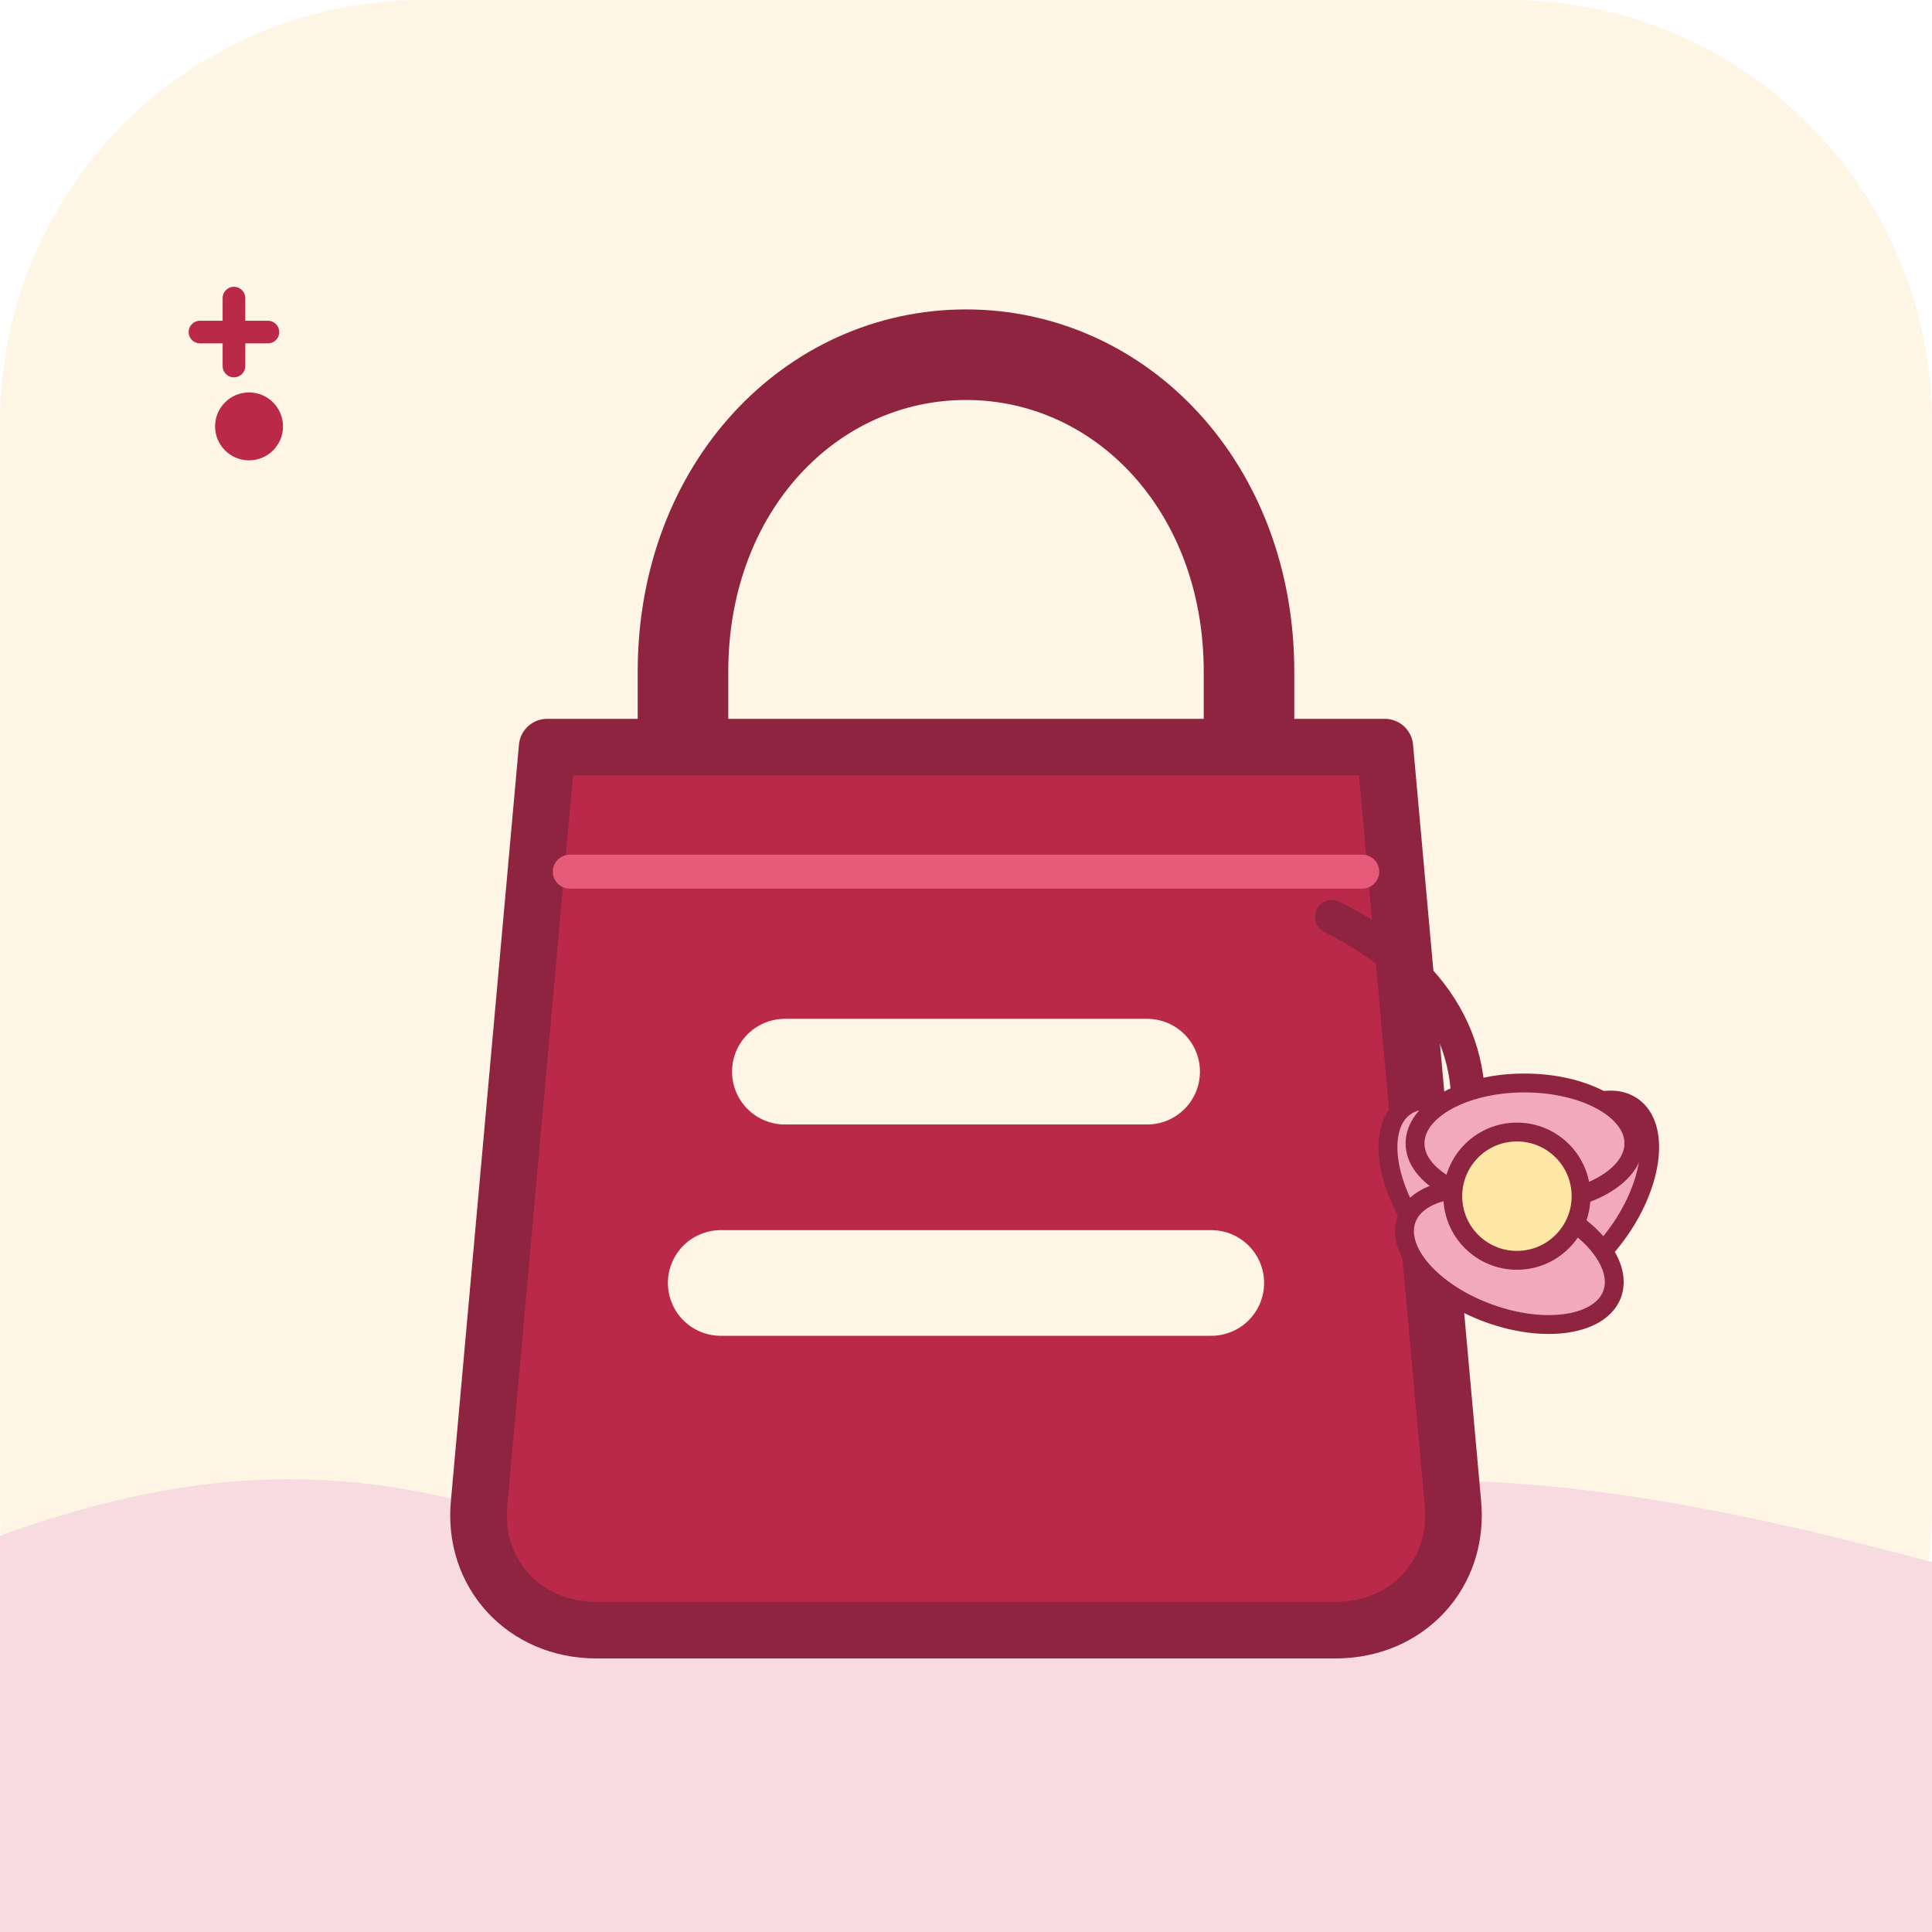
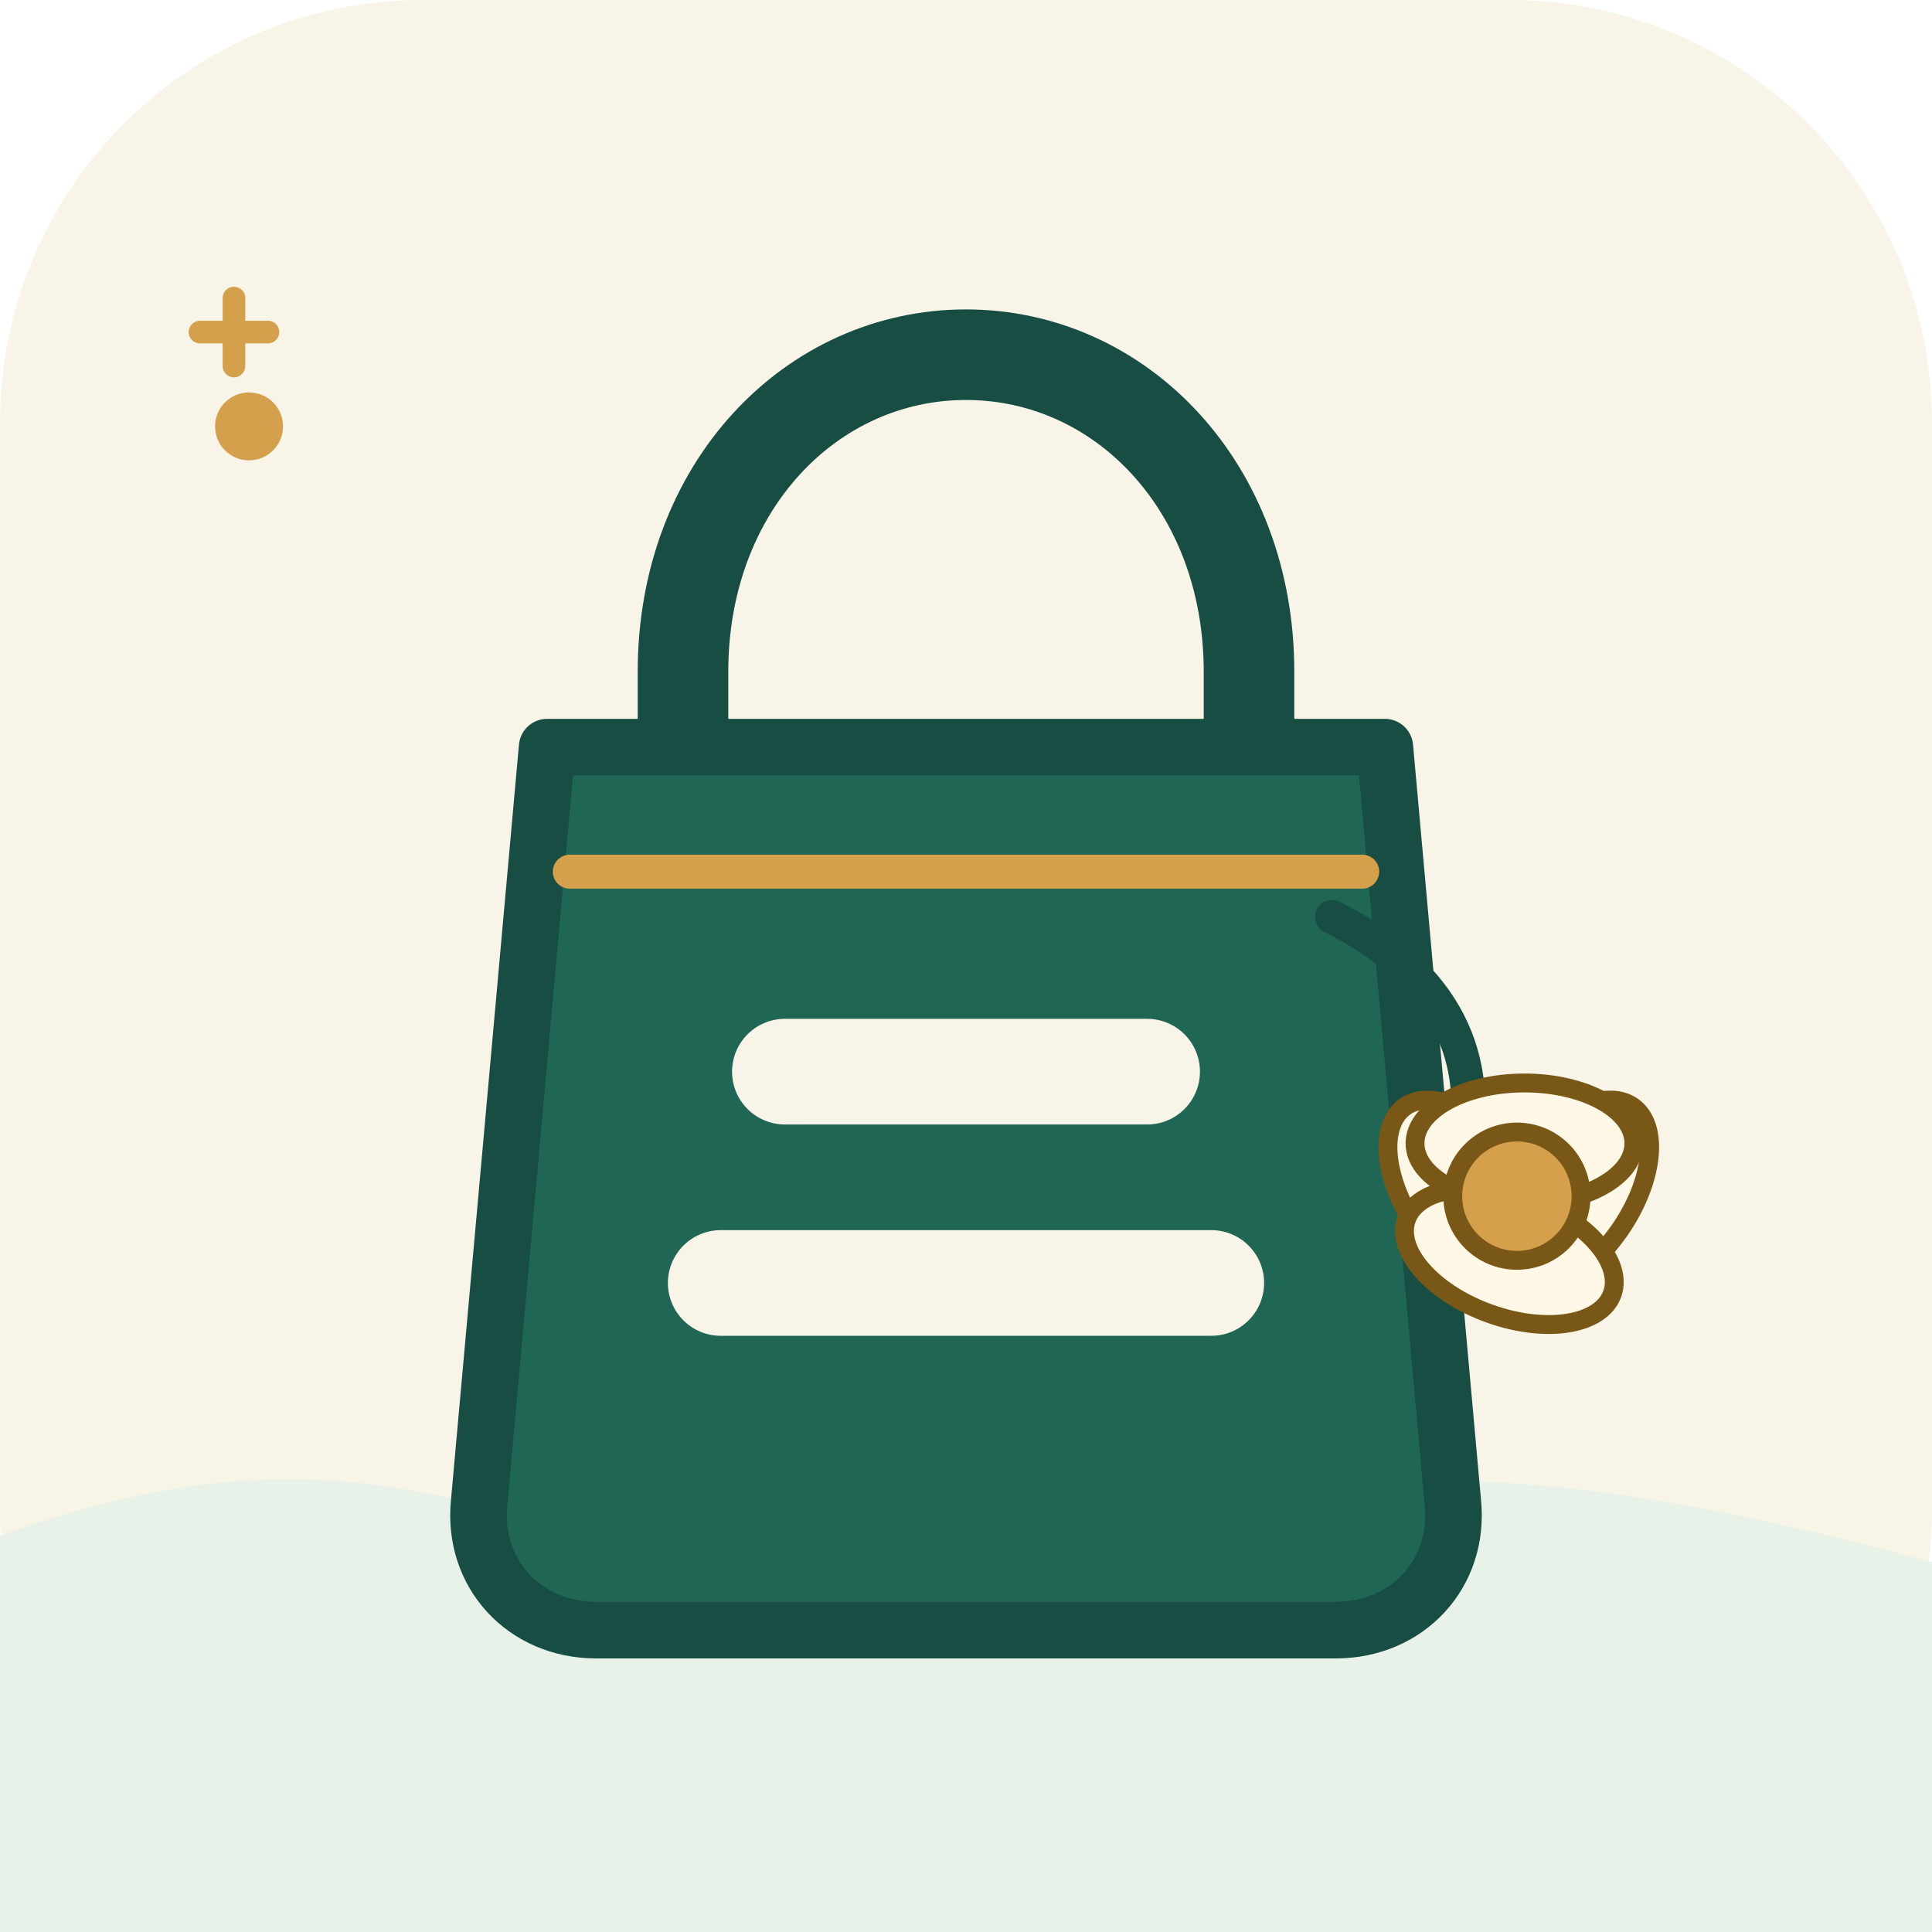
<svg xmlns="http://www.w3.org/2000/svg" viewBox="0 0 512 512" role="img" aria-label="二姐杂货铺小金库">
-   <rect width="512" height="512" rx="112" fill="#fff5e5" />
-   <path d="M0 407c55-20 99-20 151 0s99 20 151 0 107-21 210 7v98H0Z" fill="#f7dbe1" />
-   <path d="M181 213v-35c0-49 34-84 75-84s75 35 75 84v35" fill="none" stroke="#8f2441" stroke-width="24" stroke-linecap="round" />
-   <path d="M145 198h222l18 200c2 19-12 34-31 34H158c-19 0-33-15-31-34Z" fill="#ba284a" stroke="#8f2441" stroke-width="15" stroke-linejoin="round" />
-   <path d="M151 231h210" stroke="#e65b79" stroke-width="9" stroke-linecap="round" />
-   <path d="M208 284h96M191 340h130" fill="none" stroke="#fff5e5" stroke-width="28" stroke-linecap="round" />
-   <path d="M353 243c28 14 40 35 35 61" fill="none" stroke="#8f2441" stroke-width="9" stroke-linecap="round" />
-   <g fill="#f2aabb" stroke="#8f2441" stroke-width="5">
+   <rect width="512" height="512" rx="112" fill="#f8f4e8" />
+   <path d="M0 407c55-20 99-20 151 0s99 20 151 0 107-21 210 7v98H0Z" fill="#e8f2e9" />
+   <path d="M181 213v-35c0-49 34-84 75-84s75 35 75 84v35" fill="none" stroke="#174d42" stroke-width="24" stroke-linecap="round" />
+   <path d="M145 198h222l18 200c2 19-12 34-31 34H158c-19 0-33-15-31-34Z" fill="#1f6655" stroke="#174d42" stroke-width="15" stroke-linejoin="round" />
+   <path d="M151 231h210" stroke="#d4a04c" stroke-width="9" stroke-linecap="round" />
+   <path d="M208 284h96M191 340h130" fill="none" stroke="#f8f4e8" stroke-width="28" stroke-linecap="round" />
+   <path d="M353 243c28 14 40 35 35 61" fill="none" stroke="#174d42" stroke-width="9" stroke-linecap="round" />
+   <g fill="#fff8e7" stroke="#795716" stroke-width="5">
    <ellipse cx="389" cy="317" rx="16" ry="29" transform="rotate(-35 389 317)" />
    <ellipse cx="416" cy="317" rx="16" ry="29" transform="rotate(35 416 317)" />
    <ellipse cx="400" cy="333" rx="16" ry="29" transform="rotate(110 400 333)" />
    <ellipse cx="404" cy="303" rx="16" ry="29" transform="rotate(90 404 303)" />
  </g>
-   <circle cx="402" cy="317" r="17" fill="#ffe8a6" stroke="#8f2441" stroke-width="5" />
-   <circle cx="66" cy="113" r="9" fill="#ba284a" />
-   <path d="M62 79v18M53 88h18" stroke="#ba284a" stroke-width="6" stroke-linecap="round" />
+   <circle cx="402" cy="317" r="17" fill="#d4a04c" stroke="#795716" stroke-width="5" />
+   <circle cx="66" cy="113" r="9" fill="#d4a04c" />
+   <path d="M62 79v18M53 88h18" stroke="#d4a04c" stroke-width="6" stroke-linecap="round" />
</svg>
